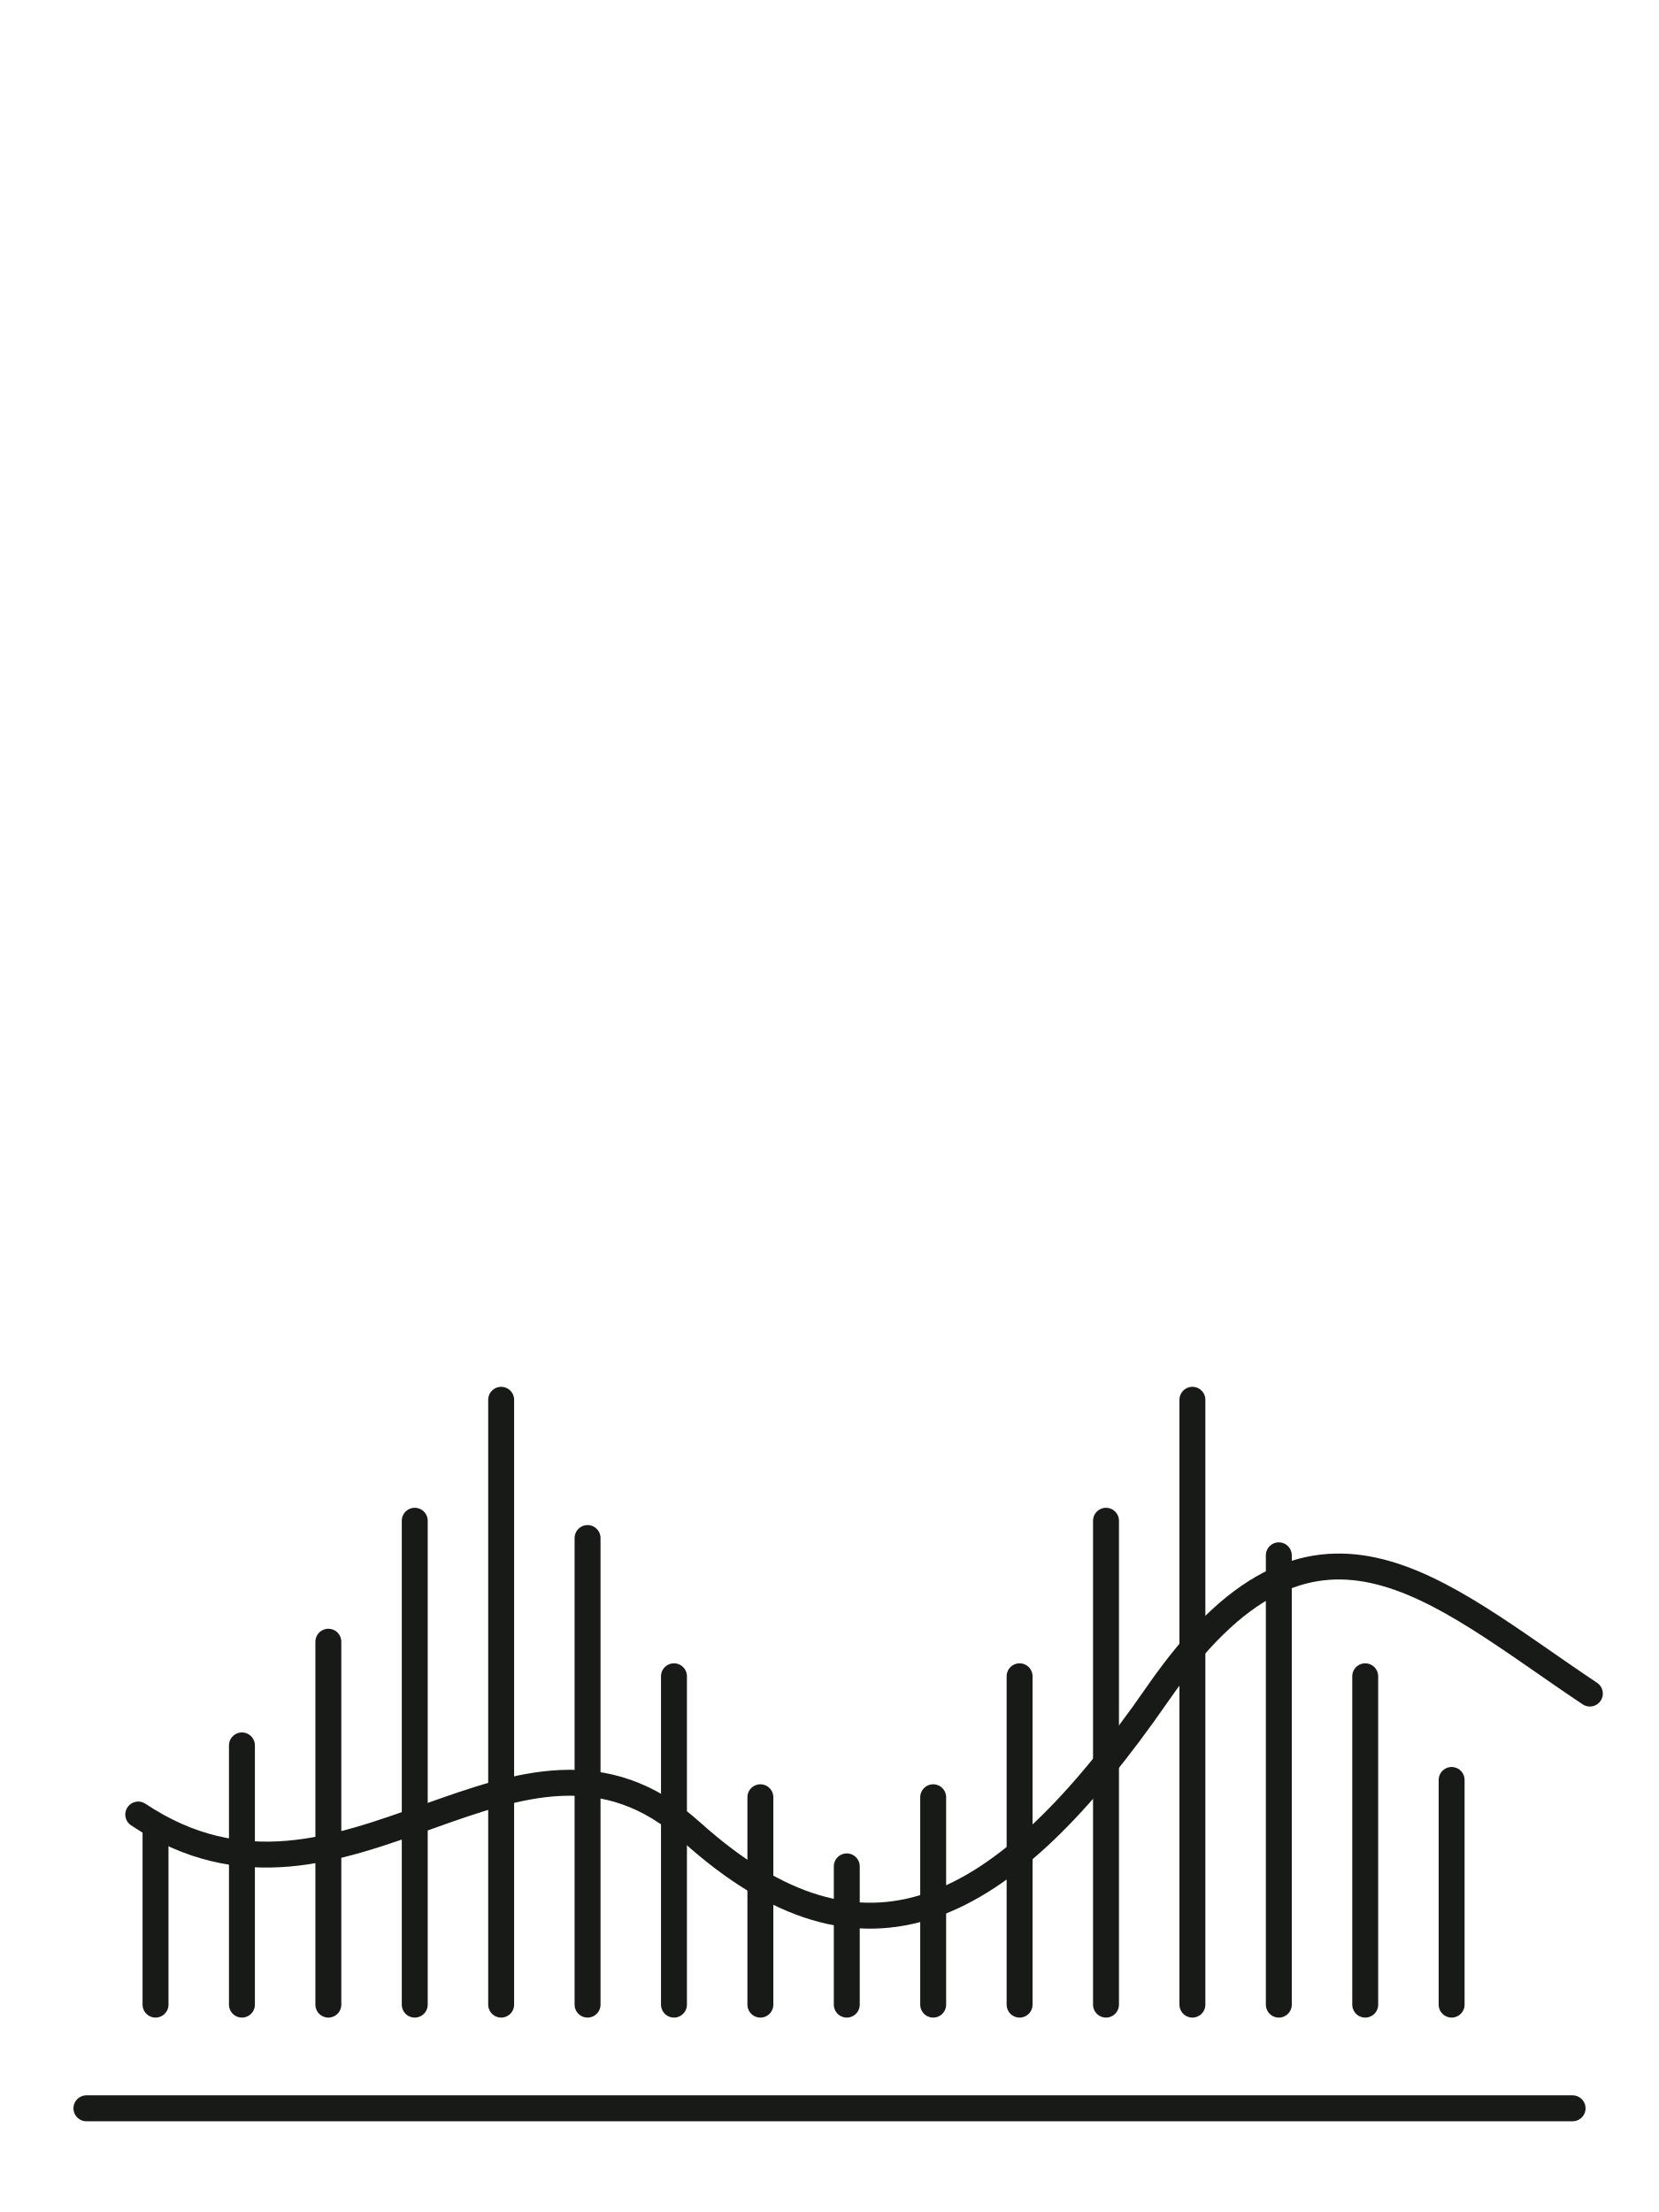
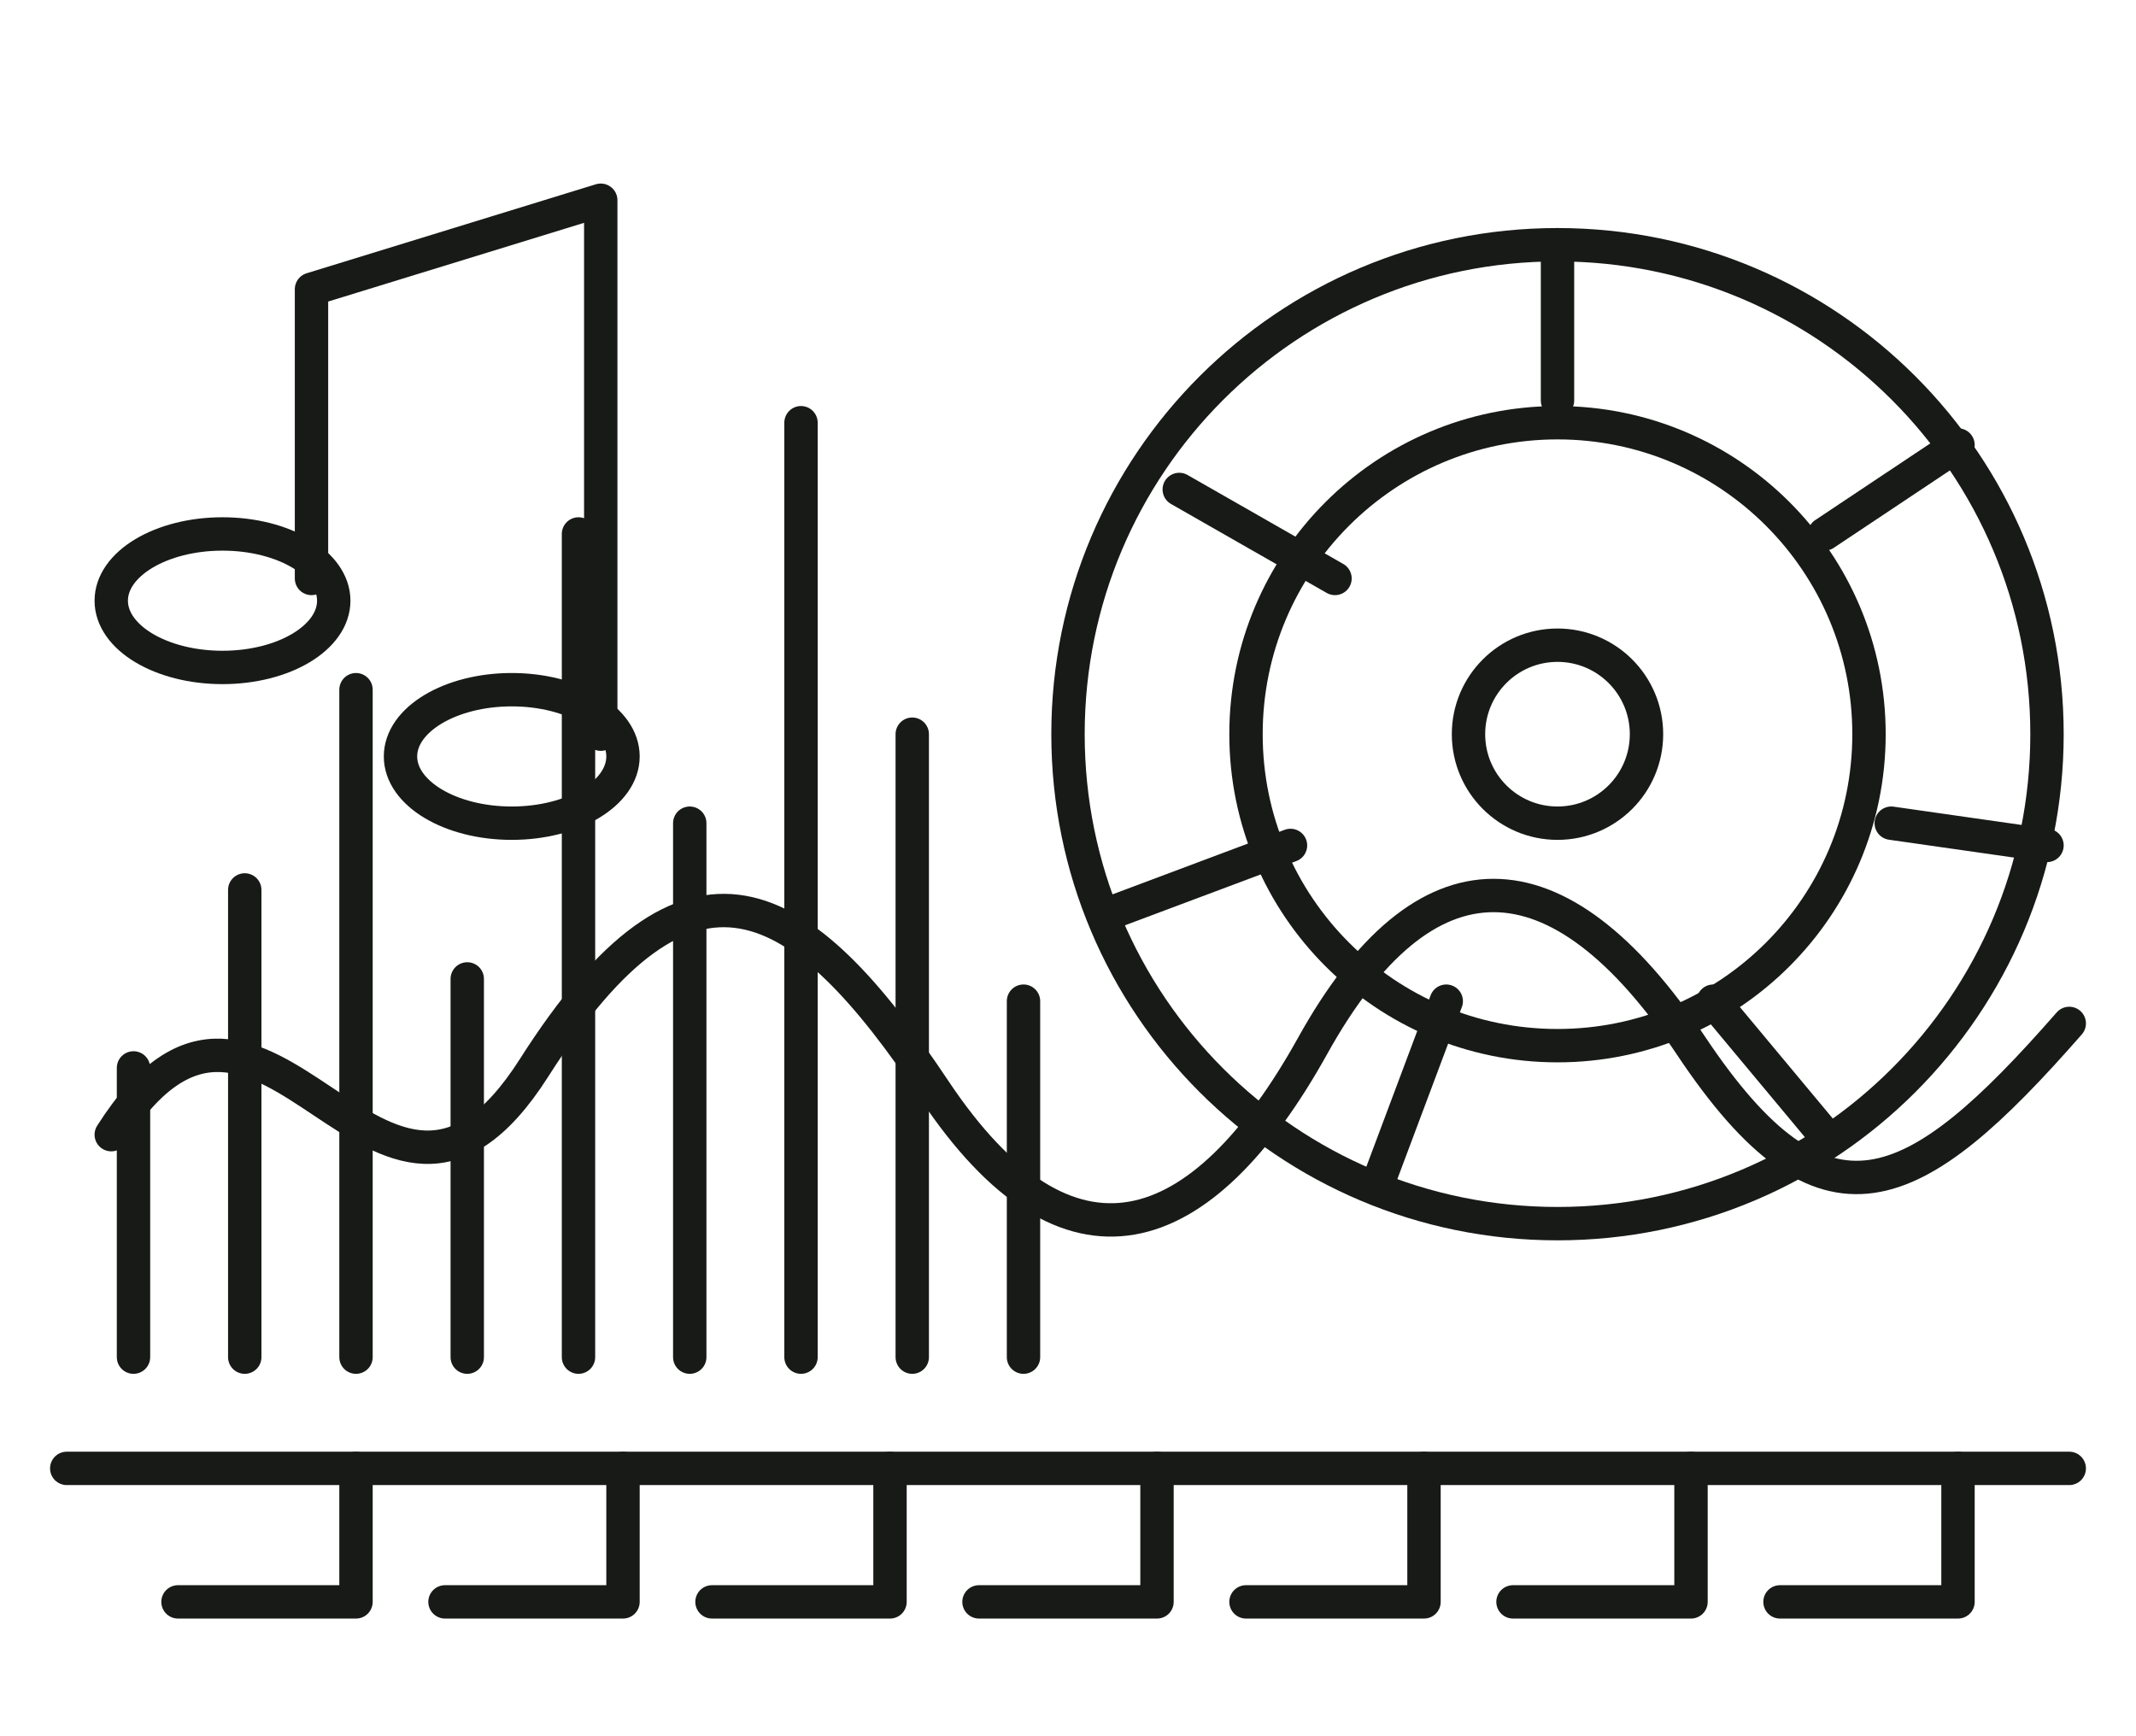
- <svg xmlns="http://www.w3.org/2000/svg" viewBox="0 0 96 128">
+ <svg xmlns="http://www.w3.org/2000/svg" viewBox="0 0 96 78">
  <g fill="none" stroke="#171A17" stroke-width="1.5" stroke-linecap="round" stroke-linejoin="round">
-     <path d="M5 122h86" />
-     <path d="M9 116v-10M14 116v-15M19 116v-21M24 116v-28M29 116v-35M34 116v-27M39 116v-19M44 116v-12M49 116v-8M54 116v-12M59 116v-19M64 116v-28M69 116v-35M74 116v-26M79 116v-19M84 116v-13" />
-     <path d="M8 105c12 8 22-8 32 1s18 5 27-8 16-6 25 0" />
+     <circle cx="70" cy="33" r="22" />
+     <circle cx="70" cy="33" r="14" />
+     <circle cx="70" cy="33" r="4" />
+     <path d="M70 11v7M88 20l-6 4M92 38l-7-1M82 51l-5-6M62 53l3-8M50 41l8-3M53 22l7 4" />
+     <path d="M3 66h90M6 61V48m5 13V40m5 21V31m5 30V44m5 17V24m5 37V37m5 24V19m5 42V33m5 28V45" />
+     <path d="M5 51c7-11 12 8 19-3s12-8 18 1 12 7 17-2 11-9 17 0 10 7 17-1" />
+     <path d="M8 72h8v-6m4 6h8v-6m4 6h8v-6m4 6h8v-6m4 6h8v-6m4 6h8v-6m4 6h8v-6" />
+     <path d="m14 13 13-4v24M14 13v13" />
+     <ellipse cx="10" cy="27" rx="5" ry="3" />
+     <ellipse cx="23" cy="34" rx="5" ry="3" />
  </g>
</svg>
